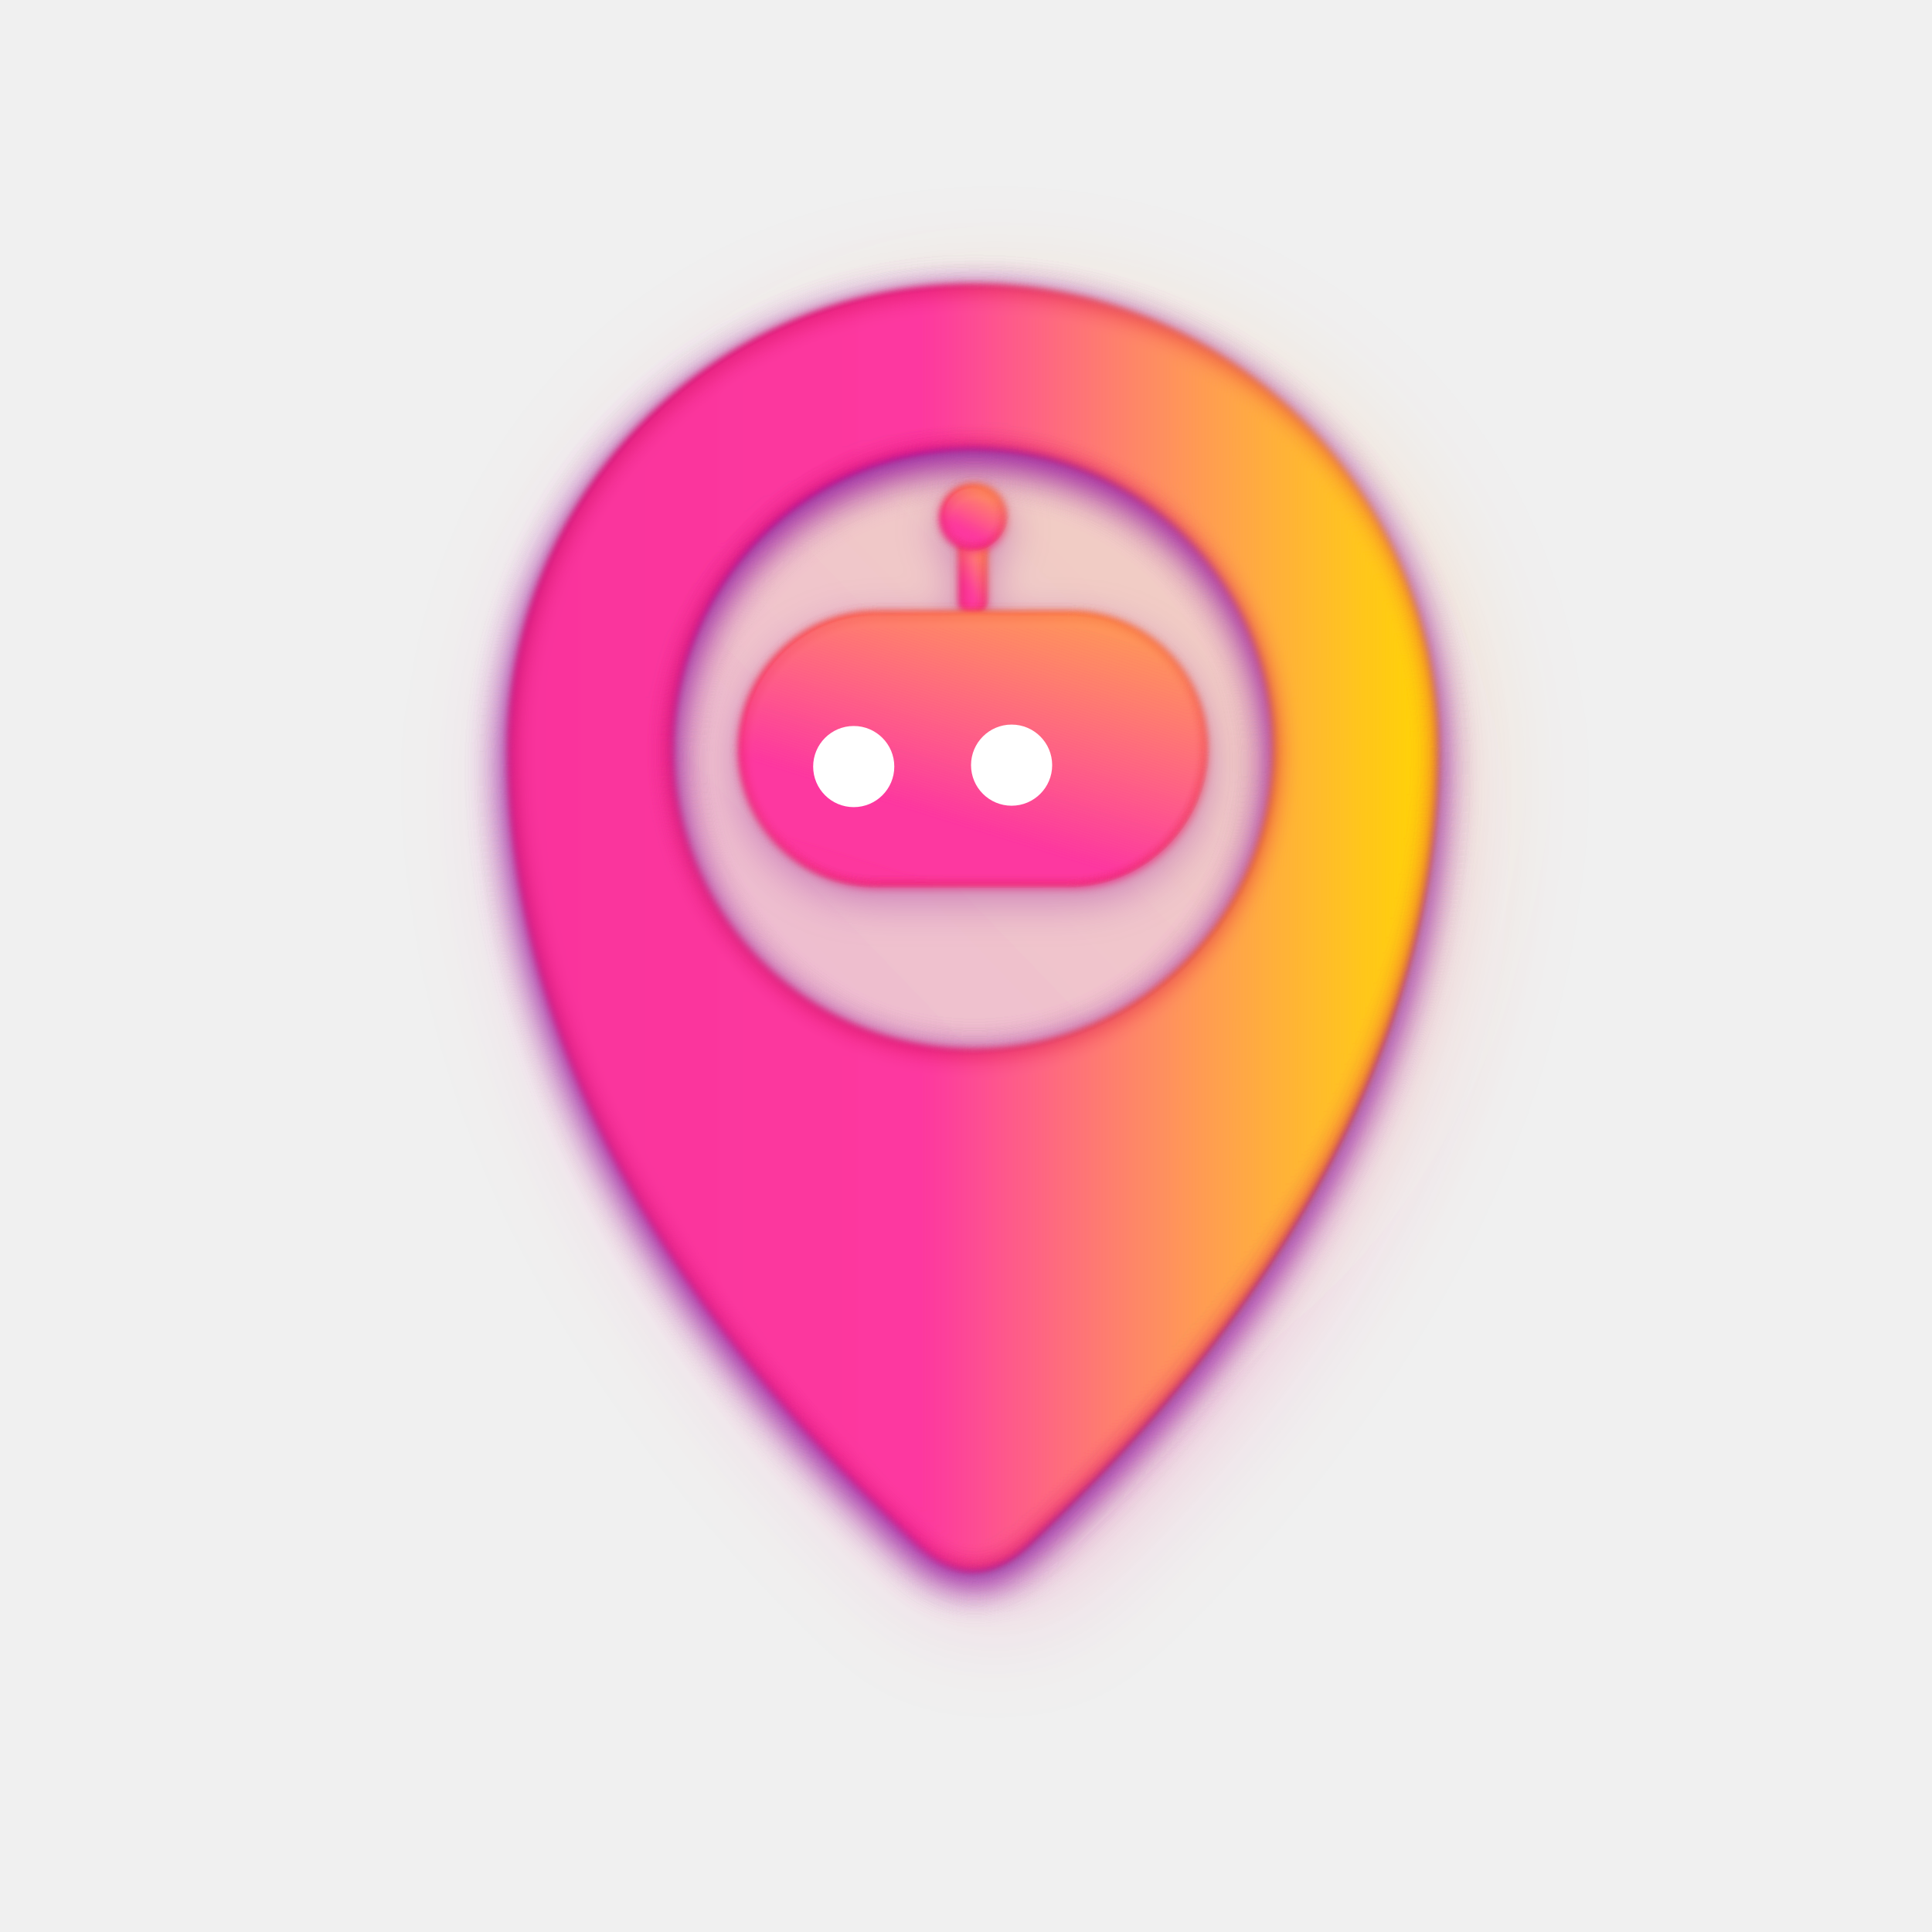
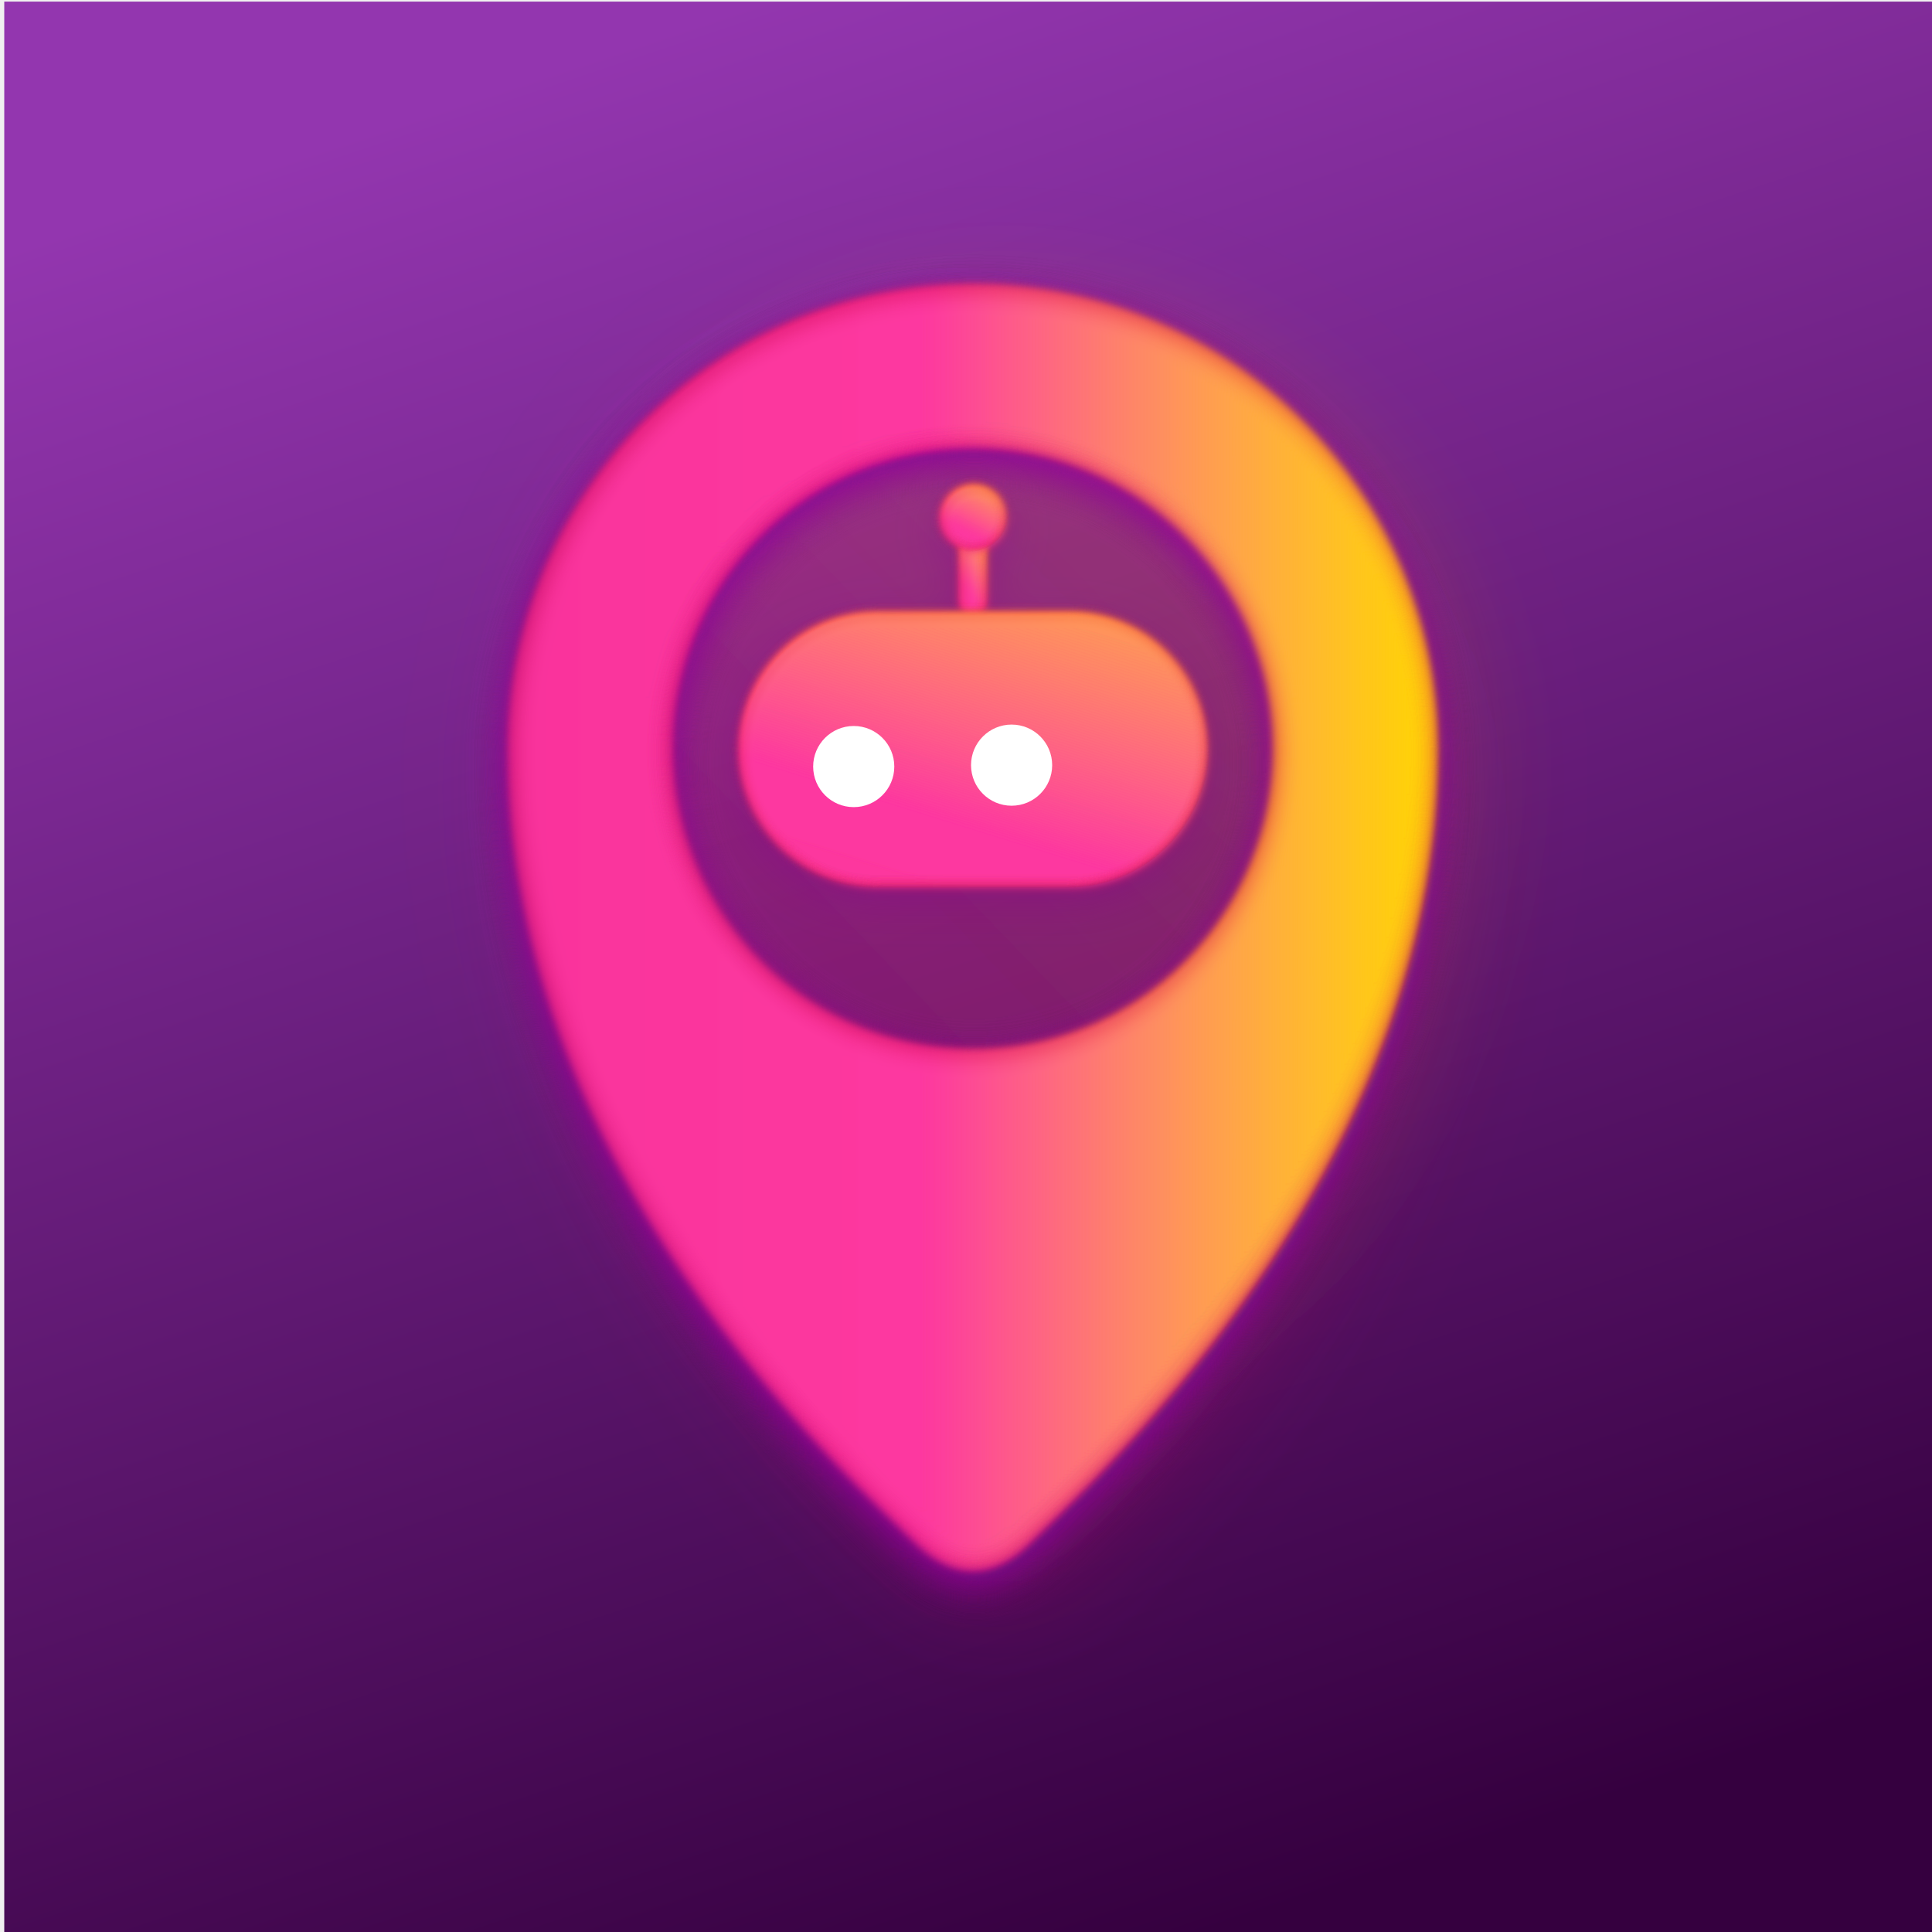
<svg xmlns="http://www.w3.org/2000/svg" xmlns:xlink="http://www.w3.org/1999/xlink" viewBox="0 0 500 500" width="500" height="500" version="1.1" id="svg13">
  <defs id="defs9">
    <linearGradient id="mainGrad" x1="0.1" y1="1" x2="0.9" y2="0">
      <stop offset="0%" stop-color="#d81b60" id="stop1" />
      <stop offset="45%" stop-color="#e91e63" id="stop2" />
      <stop offset="100%" stop-color="#ff9800" id="stop3" />
    </linearGradient>
    <linearGradient id="innerGrad" x1="0" y1="0" x2="0" y2="1">
      <stop offset="0%" stop-color="#ffffff" id="stop4" />
      <stop offset="100%" stop-color="#f2ecee" id="stop5" />
    </linearGradient>
    <filter id="icon-shadow" x="0" y="0" width="1" height="1">
      <feDropShadow dx="0" dy="12" stdDeviation="18" flood-color="#000000" flood-opacity="0.12" />
    </filter>
    <filter id="glow" x="-0.153" y="-0.11" width="1.305" height="1.22">
      <feGaussianBlur stdDeviation="15.271" result="blur" id="feGaussianBlur5" />
      <feComponentTransfer id="feComponentTransfer5">
        <feFuncA type="linear" slope="0.4" id="feFuncA5" />
      </feComponentTransfer>
    </filter>
    <filter id="inset-highlight" x="-1" y="-0.375" width="3" height="2">
      <feOffset dx="0" dy="4" result="shifted" id="feOffset5" />
      <feGaussianBlur in="shifted" stdDeviation="2.5" result="blurred" id="feGaussianBlur6" />
      <feComposite operator="out" in="SourceGraphic" in2="blurred" result="inverse" id="feComposite6" />
      <feFlood flood-color="#ffffff" flood-opacity="0.9" result="white_color" id="feFlood6" />
      <feComposite operator="in" in="white_color" in2="inverse" result="highlight" id="feComposite7" />
      <feComposite operator="over" in="highlight" in2="SourceGraphic" id="feComposite8" />
    </filter>
    <filter id="noise" x="0" y="0" width="1" height="1">
      <feTurbulence type="fractalNoise" baseFrequency="1.5" numOctaves="3" result="noise" id="feTurbulence8" />
      <feColorMatrix type="matrix" values="1 0 0 0 0  0 1 0 0 0  0 0 1 0 0  0 0 0 0.04 0" id="feColorMatrix8" />
      <feComposite in2="SourceGraphic" in="noise" operator="in" result="noise_masked" id="feComposite9" />
      <feBlend in="SourceGraphic" in2="noise_masked" mode="multiply" id="feBlend9" />
    </filter>
    <linearGradient xlink:href="#mainGrad" id="linearGradient15" x1="130" y1="256.25" x2="370" y2="256.25" gradientUnits="userSpaceOnUse" gradientTransform="translate(2.1628,-15.63737)" />
    <filter style="color-interpolation-filters:sRGB" id="filter55" x="-0.103" y="-0.074" width="1.206" height="1.159">
      <feGaussianBlur result="result6" stdDeviation="3" in="SourceGraphic" id="feGaussianBlur55" />
      <feColorMatrix values="1 0 0 0 0 0 1 0 0 0 0 0 1 0 0 0 0 0 1 0 " result="result7" in="SourceGraphic" id="feColorMatrix55" />
      <feComposite operator="in" in="result6" in2="result7" id="feComposite55" result="fbSourceGraphic" />
      <feColorMatrix result="fbSourceGraphicAlpha" in="fbSourceGraphic" values="0 0 0 -1 0 0 0 0 -1 0 0 0 0 -1 0 0 0 0 1 0" id="feColorMatrix67" />
      <feFlood id="feFlood67" result="flood" in="fbSourceGraphic" flood-opacity="0.467" flood-color="rgb(137,0,146)" />
      <feGaussianBlur id="feGaussianBlur67" result="blur" in="fbSourceGraphic" stdDeviation="5.3" />
      <feOffset id="feOffset67" result="offset" in="blur" dx="0" dy="3.3" />
      <feComposite id="feComposite67" result="comp1" operator="in" in="flood" in2="offset" />
      <feComposite id="feComposite68" result="fbSourceGraphic" operator="over" in="fbSourceGraphic" in2="comp1" />
      <feColorMatrix result="fbSourceGraphicAlpha" in="fbSourceGraphic" values="0 0 0 -1 0 0 0 0 -1 0 0 0 0 -1 0 0 0 0 1 0" id="feColorMatrix85" />
      <feGaussianBlur id="feGaussianBlur85" stdDeviation="1" result="result3" in="fbSourceGraphic" />
      <feBlend id="feBlend85" in2="result3" result="result5" mode="screen" in="fbSourceGraphic" />
      <feGaussianBlur id="feGaussianBlur86" stdDeviation="1" result="result7" />
      <feConvolveMatrix id="feConvolveMatrix86" order="3 3" kernelMatrix="2 0 0 1 1 -1 0 0 -2 " targetX="1" targetY="1" result="result8" />
      <feBlend id="feBlend86" mode="darken" in="result7" result="result6" in2="result8" />
    </filter>
    <filter style="color-interpolation-filters:sRGB" id="filter71" x="-0.146" y="-0.17" width="1.292" height="1.372">
      <feFlood result="flood" in="SourceGraphic" flood-opacity="0.353" flood-color="rgb(137,0,146)" id="feFlood70" />
      <feGaussianBlur result="blur" in="SourceGraphic" stdDeviation="5.3" id="feGaussianBlur70" />
      <feOffset result="offset" in="blur" dx="0" dy="3.3" id="feOffset70" />
      <feComposite result="comp1" operator="in" in="flood" in2="offset" id="feComposite70" />
      <feComposite result="comp2" operator="over" in="SourceGraphic" in2="comp1" id="feComposite71" />
    </filter>
    <linearGradient xlink:href="#mainGrad" id="linearGradient77" x1="142.556" y1="402.678" x2="426.758" y2="47.425" gradientTransform="matrix(0.8782497,0,0,1.138628,7.48175,-8.733129)" gradientUnits="userSpaceOnUse" />
    <linearGradient xlink:href="#mainGrad" id="linearGradient78" x1="361.945" y1="125.779" x2="383.411" y2="98.946" gradientTransform="scale(0.6708204,1.490712)" gradientUnits="userSpaceOnUse" />
    <linearGradient xlink:href="#mainGrad" id="linearGradient79" x1="188.447" y1="205.757" x2="219.801" y2="166.565" gradientTransform="scale(1.224745,0.8164966)" gradientUnits="userSpaceOnUse" />
    <linearGradient xlink:href="#mainGrad" id="linearGradient80" x1="66.103" y1="463.03" x2="245.702" y2="238.531" gradientTransform="scale(1.603568,0.6236096)" gradientUnits="userSpaceOnUse" />
    <filter style="color-interpolation-filters:sRGB" id="filter88" x="-0.04" y="-0.069" width="1.08" height="1.137">
      <feGaussianBlur stdDeviation="1" result="result3" id="feGaussianBlur87" />
      <feBlend in2="result3" result="result5" mode="screen" in="SourceGraphic" id="feBlend87" />
      <feGaussianBlur stdDeviation="1" result="result7" id="feGaussianBlur88" />
      <feConvolveMatrix order="3 3" kernelMatrix="2 0 0 1 1 -1 0 0 -2 " targetX="1" targetY="1" result="result8" id="feConvolveMatrix88" />
      <feBlend mode="darken" in="result7" result="result6" in2="result8" id="feBlend88" />
    </filter>
    <filter style="color-interpolation-filters:sRGB" id="filter90" x="-0.3" y="-0.3" width="1.6" height="1.6">
      <feGaussianBlur stdDeviation="1" result="result3" id="feGaussianBlur89" />
      <feBlend in2="result3" result="result5" mode="screen" in="SourceGraphic" id="feBlend89" />
      <feGaussianBlur stdDeviation="1" result="result7" id="feGaussianBlur90" />
      <feConvolveMatrix order="3 3" kernelMatrix="2 0 0 1 1 -1 0 0 -2 " targetX="1" targetY="1" result="result8" id="feConvolveMatrix90" />
      <feBlend mode="darken" in="result7" result="result6" in2="result8" id="feBlend90" />
    </filter>
    <filter style="color-interpolation-filters:sRGB" id="filter92" x="-0.8" y="-0.24" width="2.6" height="1.48">
      <feGaussianBlur stdDeviation="1" result="result3" id="feGaussianBlur91" />
      <feBlend in2="result3" result="result5" mode="screen" in="SourceGraphic" id="feBlend91" />
      <feGaussianBlur stdDeviation="1" result="result7" id="feGaussianBlur92" />
      <feConvolveMatrix order="3 3" kernelMatrix="2 0 0 1 1 -1 0 0 -2 " targetX="1" targetY="1" result="result8" id="feConvolveMatrix92" />
      <feBlend mode="darken" in="result7" result="result6" in2="result8" id="feBlend92" />
    </filter>
    <linearGradient xlink:href="#linearGradient81" id="linearGradient82" x1="134.744" y1="4.503" x2="253.97" y2="371.443" gradientUnits="userSpaceOnUse" gradientTransform="matrix(1.297659,0,0,1.332169,-0.7718479,0.8293147)" />
    <linearGradient id="linearGradient81">
      <stop style="stop-color:#9336af;stop-opacity:1;" offset="0" id="stop81" />
      <stop style="stop-color:#35003f;stop-opacity:1;" offset="1" id="stop82" />
    </linearGradient>
  </defs>
-   <rect style="display:none;fill:url(#linearGradient82);fill-rule:nonzero;stroke-width:0;stroke-dasharray:none" id="rect80" width="500.668" height="501.654" x="1.103" y="0.414" />
+   <rect style="fill:url(#linearGradient82);fill-rule:nonzero;stroke-width:0;stroke-dasharray:none" id="rect80" width="500.668" height="501.654" x="1.103" y="0.414" />
  <path d="m 137.482,201.267 a 120,120 0 1 1 240,0 c 0,110 -90,190 -105,205 q -15,15 -30,0 c -15,-15 -105,-95 -105,-205 z" fill="url(#mainGrad)" filter="url(#glow)" id="path9" style="display:inline;fill:url(#linearGradient77);filter:url(#glow);opacity:0.583" />
  <path id="path10" style="display:inline;fill:url(#linearGradient15);filter:url(#filter55)" d="M 243.973,74.642 A 120,120 0 0 0 132.163,194.363 c 0,110 90,190 105,205 10,10 20,10 30,0 15,-15 105,-95 105,-205 A 120,120 0 0 0 243.973,74.642 Z m 8.189,41.721 a 78,78 0 0 1 78,78 78,78 0 0 1 -78,78 78,78 0 0 1 -78,-78 78,78 0 0 1 78,-78 z" />
  <g id="robot-group" style="display:inline;filter:url(#filter71)" transform="translate(2.162793,-15.63737)">
    <rect x="247" y="155" width="6" height="20" rx="3" fill="url(#mainGrad)" filter="url(#inset-highlight)" id="rect10" style="fill:url(#linearGradient78);filter:url(#filter92)" />
    <circle cx="250" cy="150" r="8" fill="url(#mainGrad)" filter="url(#inset-highlight)" id="circle11" style="fill:url(#linearGradient79);filter:url(#filter90)" />
    <rect x="190" y="175" width="120" height="70" rx="35" fill="url(#mainGrad)" filter="url(#inset-highlight)" id="rect11" style="display:inline;fill:url(#linearGradient80);fill-rule:nonzero;stroke:none;stroke-width:1;stroke-dasharray:none;stroke-opacity:1;filter:url(#filter88)" />
    <circle cx="218.782" cy="214.023" r="10.5" fill="#ffffff" id="circle12" />
    <circle cx="259.639" cy="213.657" r="10.5" fill="#ffffff" id="circle13" />
  </g>
</svg>
